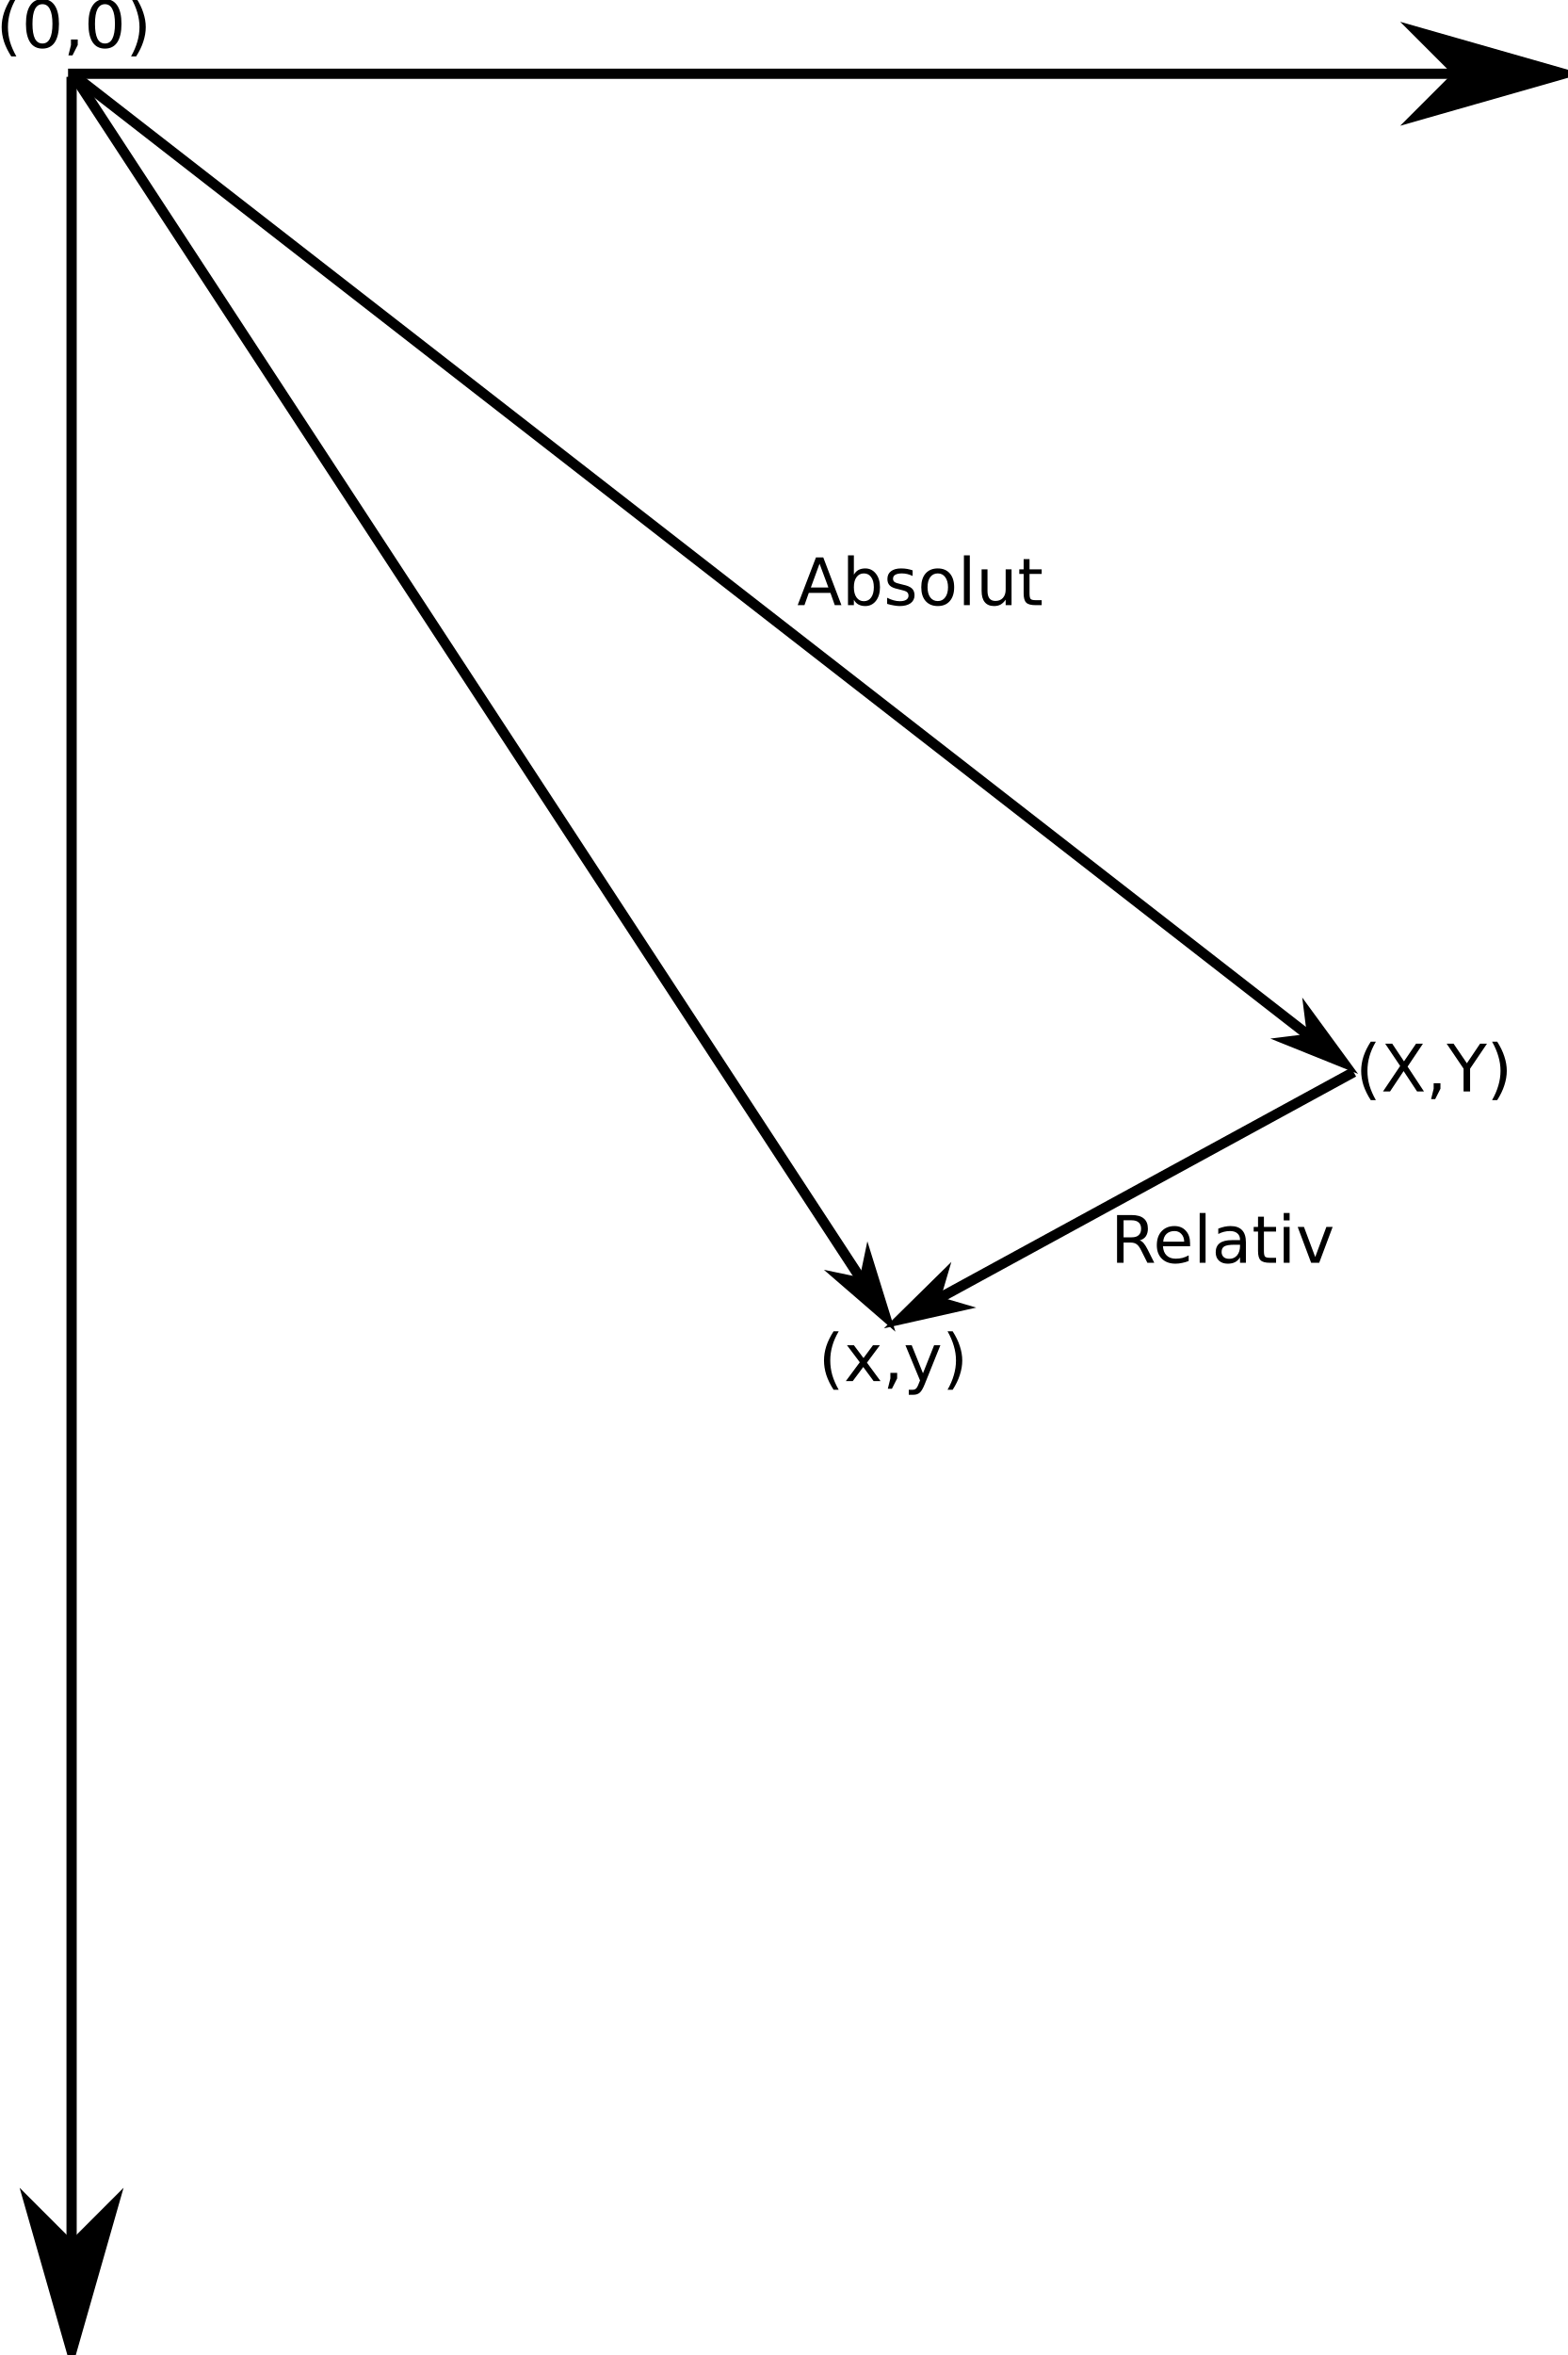
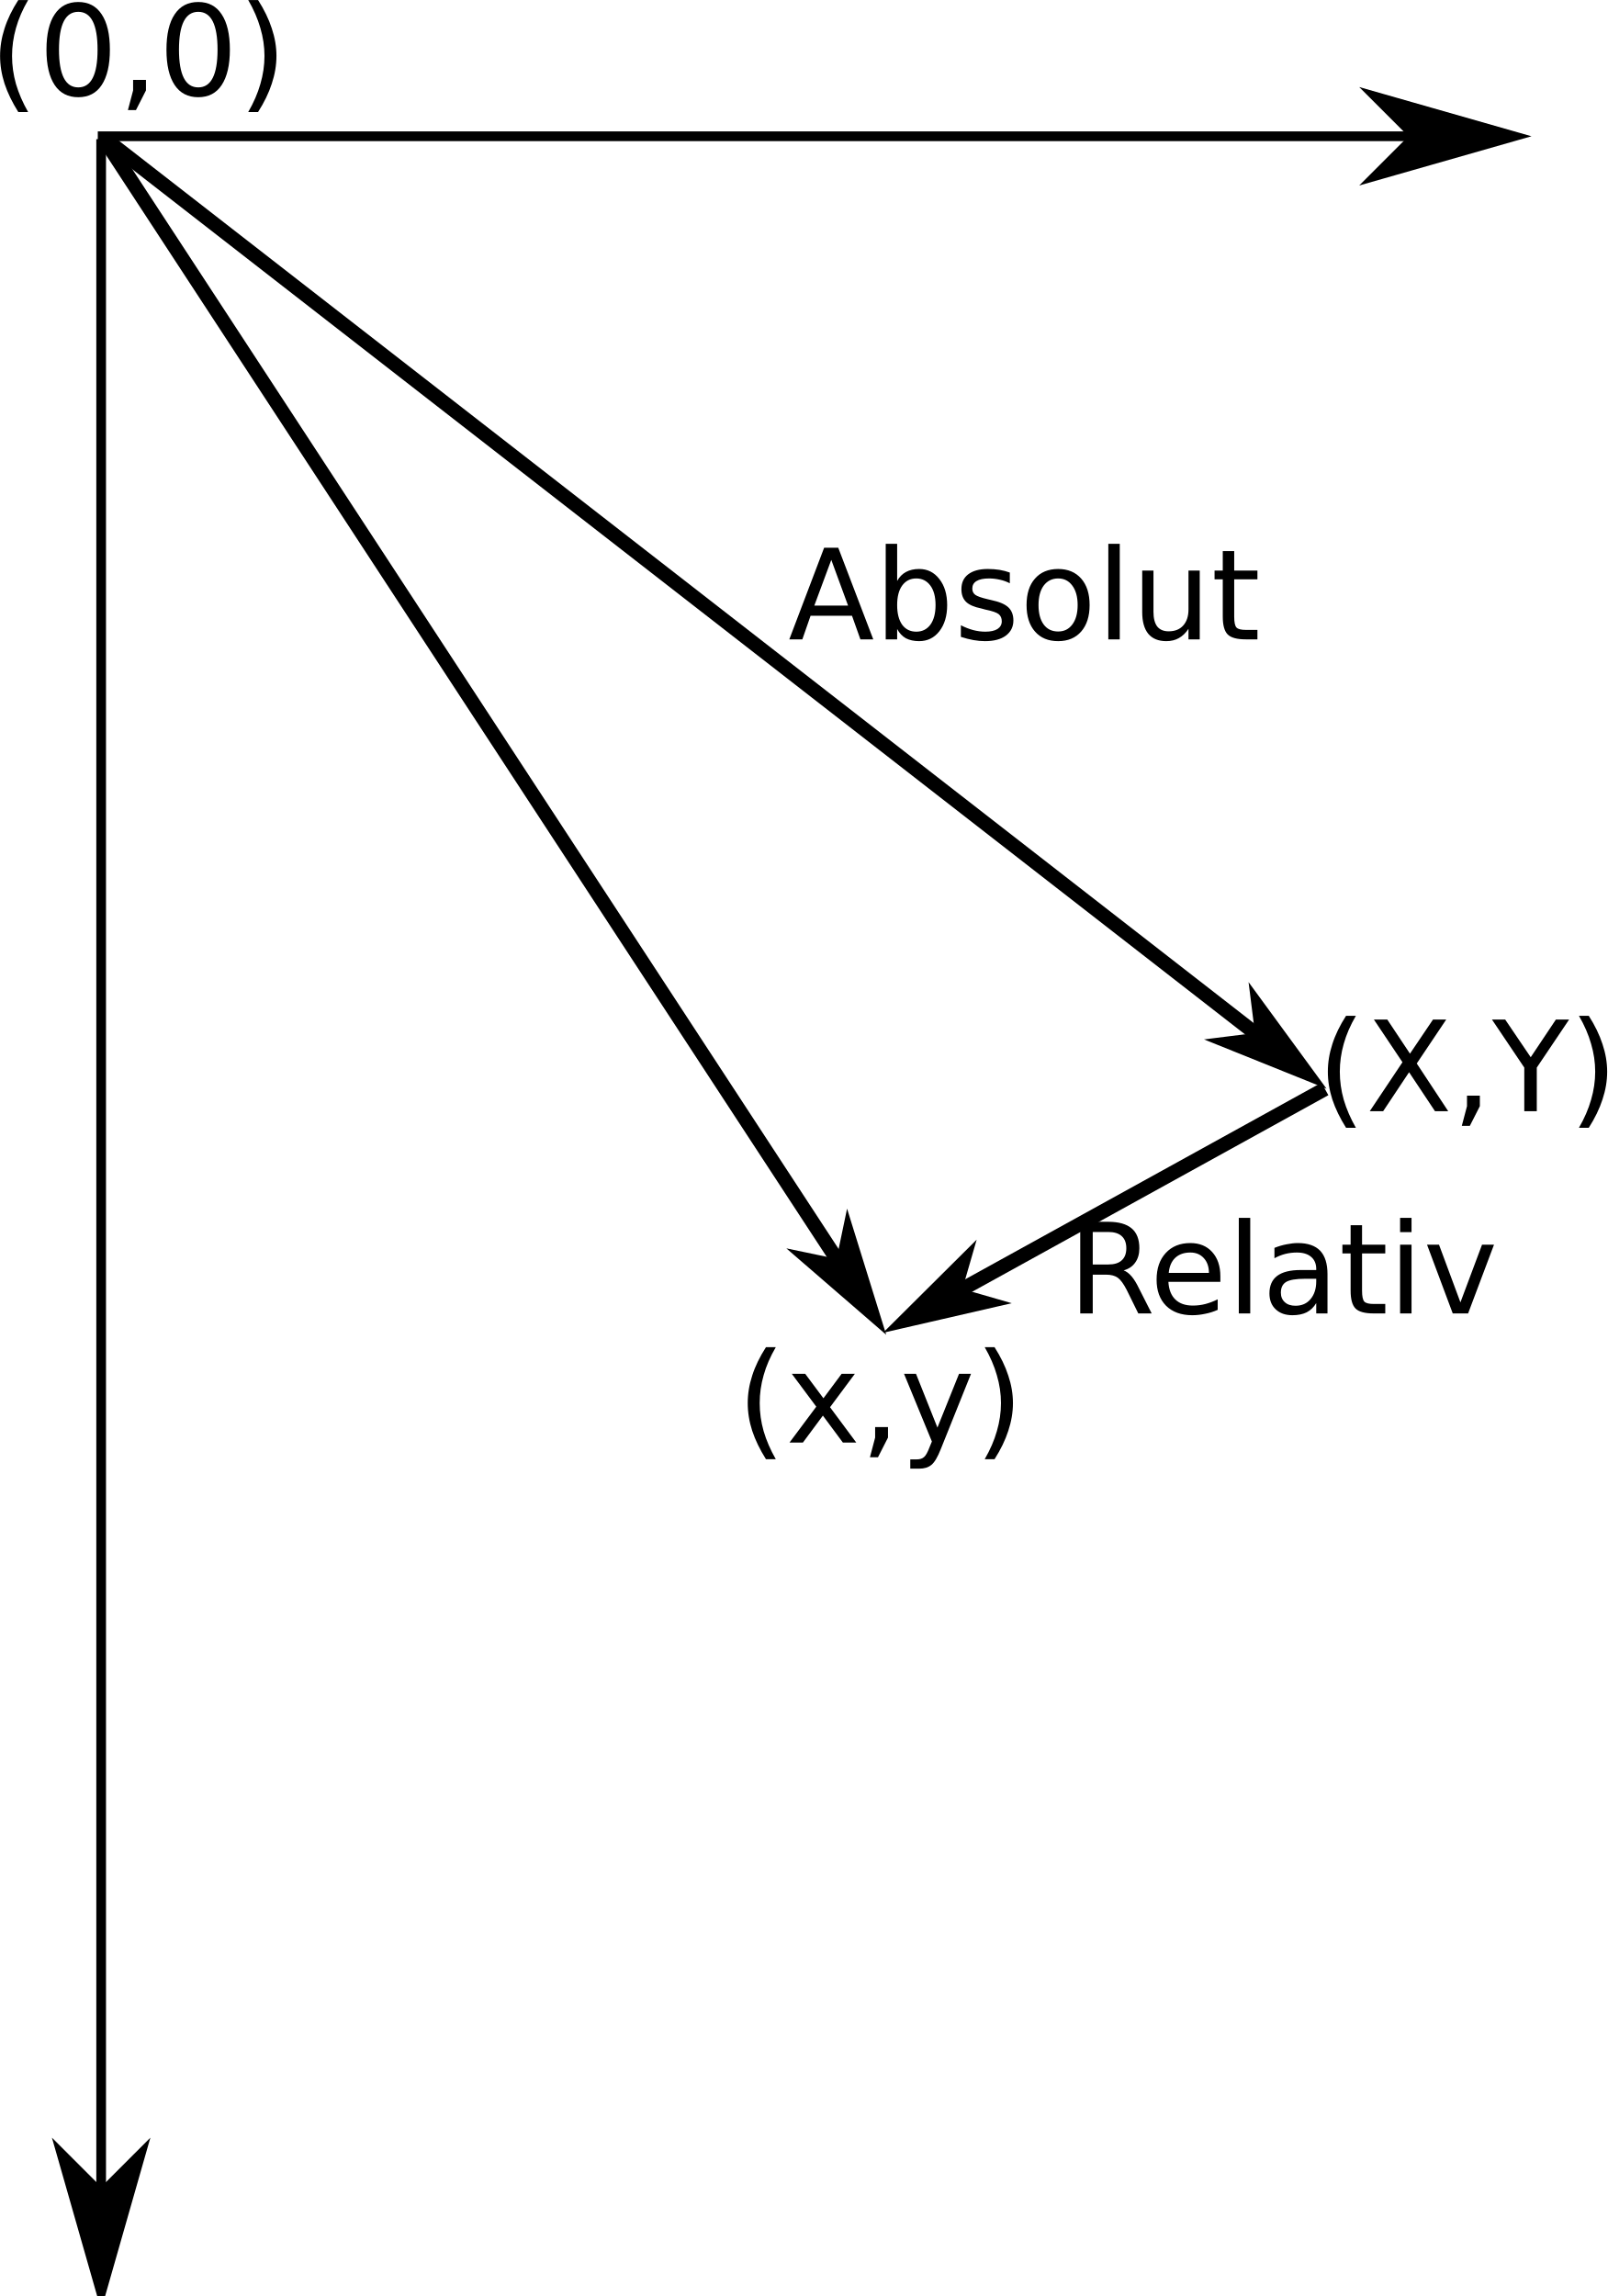
- <svg xmlns="http://www.w3.org/2000/svg" width="191.387" height="287.49" id="svg2" version="1.0">
+ <svg xmlns="http://www.w3.org/2000/svg" width="140.615" height="200.831" id="svg2" version="1.0">
  <defs id="defs4">
    <marker orient="auto" refY="0" refX="0" id="Arrow1Mend" style="overflow:visible">
      <path id="path3171" d="M 0,0 L 5,-5 L -12.5,0 L 5,5 L 0,0 z" style="fill-rule:evenodd;stroke:#000000;stroke-width:1pt;marker-start:none" transform="matrix(-0.4,0,0,-0.4,-4,0)" />
    </marker>
    <marker orient="auto" refY="0" refX="0" id="Arrow1Lend" style="overflow:visible">
      <path id="path3165" d="M 0,0 L 5,-5 L -12.5,0 L 5,5 L 0,0 z" style="fill-rule:evenodd;stroke:#000000;stroke-width:1pt;marker-start:none" transform="matrix(-0.8,0,0,-0.8,-10,0)" />
    </marker>
  </defs>
-   <g id="layer1" transform="translate(-59.499,-268.183)">
-     <path style="fill:none;fill-rule:evenodd;stroke:#000000;stroke-width:1.25;stroke-linecap:butt;stroke-linejoin:miter;marker-end:url(#Arrow1Lend);stroke-miterlimit:4;stroke-dasharray:none;stroke-opacity:1" d="M 68.241,277.564 L 68.241,555.048" id="path2383" />
-     <path style="fill:none;fill-rule:evenodd;stroke:#000000;stroke-width:1.25;stroke-linecap:butt;stroke-linejoin:miter;marker-end:url(#Arrow1Lend);stroke-miterlimit:4;stroke-dasharray:none;stroke-opacity:1" d="M 67.807,277.189 C 249.507,277.189 250.261,277.189 250.261,277.189" id="path2387" />
-     <path style="fill:none;fill-rule:evenodd;stroke:#000000;stroke-width:1.25;stroke-linecap:butt;stroke-linejoin:miter;marker-end:url(#Arrow1Mend);stroke-miterlimit:4;stroke-dasharray:none;stroke-opacity:1" d="M 68.701,277.51 L 223.391,397.772" id="path4452" />
-     <path style="fill:none;fill-rule:evenodd;stroke:#000000;stroke-width:1.25;stroke-linecap:butt;stroke-linejoin:miter;marker-end:url(#Arrow1Mend);stroke-miterlimit:4;stroke-dasharray:none;stroke-opacity:1" d="M 224.793,399.056 L 169.599,429.163" id="path4454" />
-     <path style="fill:none;fill-rule:evenodd;stroke:#000000;stroke-width:1.25;stroke-linecap:butt;stroke-linejoin:miter;marker-end:url(#Arrow1Mend);stroke-miterlimit:4;stroke-dasharray:none;stroke-opacity:1" d="M 68.423,277.252 L 167.489,428.69" id="path4456" />
-     <text xml:space="preserve" style="font-size:8px;font-style:normal;font-weight:normal;fill:#000000;fill-opacity:1;stroke:none;stroke-width:1.25;stroke-linecap:butt;stroke-linejoin:miter;stroke-miterlimit:4;stroke-dasharray:none;stroke-opacity:1;font-family:Bitstream Vera Sans" x="156.841" y="342.06" id="text6023">
-       <tspan id="tspan6025" x="156.841" y="342.06">Absolut</tspan>
+   <g id="layer1" transform="translate(-56.64553,-262.2939)">
+     <path style="fill:none;fill-rule:evenodd;stroke:#000000;stroke-width:0.848;stroke-linecap:butt;stroke-linejoin:miter;marker-end:url(#Arrow1Lend);stroke-miterlimit:4;stroke-dasharray:none;stroke-opacity:1" d="M 65.494,274.468 L 65.494,462.701" id="path2383" />
+     <path style="fill:none;fill-rule:evenodd;stroke:#000000;stroke-width:0.848;stroke-linecap:butt;stroke-linejoin:miter;marker-end:url(#Arrow1Lend);stroke-miterlimit:4;stroke-dasharray:none;stroke-opacity:1" d="M 65.2,274.213 C 188.458,274.213 188.969,274.213 188.969,274.213" id="path2387" />
+     <path style="fill:none;fill-rule:evenodd;stroke:#000000;stroke-width:1.25;stroke-linecap:butt;stroke-linejoin:miter;marker-end:url(#Arrow1Mend);stroke-miterlimit:4;stroke-dasharray:none;stroke-opacity:1" d="M 65.806,274.431 L 170.742,356.012" id="path4452" />
+     <path style="fill:none;fill-rule:evenodd;stroke:#000000;stroke-width:1.25;stroke-linecap:butt;stroke-linejoin:miter;marker-end:url(#Arrow1Mend);stroke-miterlimit:4;stroke-dasharray:none;stroke-opacity:1" d="M 172.543,357.544 L 136.045,377.683" id="path4454" />
+     <path style="fill:none;fill-rule:evenodd;stroke:#000000;stroke-width:1.25;stroke-linecap:butt;stroke-linejoin:miter;marker-end:url(#Arrow1Mend);stroke-miterlimit:4;stroke-dasharray:none;stroke-opacity:1" d="M 65.618,274.256 L 132.821,376.985" id="path4456" />
+     <text xml:space="preserve" style="font-size:5.427px;font-style:normal;font-weight:normal;fill:#000000;fill-opacity:1;stroke:none;stroke-width:1.25;stroke-linecap:butt;stroke-linejoin:miter;stroke-miterlimit:4;stroke-dasharray:none;stroke-opacity:1;font-family:Bitstream Vera Sans" x="125.597" y="318.219" id="text6023">
+       <tspan id="tspan6025" x="125.597" y="318.219" style="font-size:11px">Absolut</tspan>
    </text>
-     <text xml:space="preserve" style="font-size:8px;font-style:normal;font-weight:normal;fill:#000000;fill-opacity:1;stroke:none;stroke-width:1.25;stroke-linecap:butt;stroke-linejoin:miter;stroke-miterlimit:4;stroke-dasharray:none;stroke-opacity:1;font-family:Bitstream Vera Sans" x="195.12" y="422.341" id="text6027">
-       <tspan id="tspan6029" x="195.12" y="422.341">Relativ</tspan>
+     <text xml:space="preserve" style="font-size:5.427px;font-style:normal;font-weight:normal;fill:#000000;fill-opacity:1;stroke:none;stroke-width:1.25;stroke-linecap:butt;stroke-linejoin:miter;stroke-miterlimit:4;stroke-dasharray:none;stroke-opacity:1;font-family:Bitstream Vera Sans" x="150.064" y="377.179" id="text6027">
+       <tspan id="tspan6029" x="150.064" y="377.179" style="font-size:11px">Relativ</tspan>
    </text>
-     <text xml:space="preserve" style="font-size:8px;font-style:normal;font-weight:normal;fill:#000000;fill-opacity:1;stroke:none;stroke-width:1.25;stroke-linecap:butt;stroke-linejoin:miter;stroke-miterlimit:4;stroke-dasharray:none;stroke-opacity:1;font-family:Bitstream Vera Sans" x="59.015" y="274.007" id="text6043">
-       <tspan id="tspan6045" x="59.015" y="274.007">(0,0)</tspan>
+     <text xml:space="preserve" style="font-size:5.427px;font-style:normal;font-weight:normal;fill:#000000;fill-opacity:1;stroke:none;stroke-width:1.25;stroke-linecap:butt;stroke-linejoin:miter;stroke-miterlimit:4;stroke-dasharray:none;stroke-opacity:1;font-family:Bitstream Vera Sans" x="55.7" y="270.641" id="text6043">
+       <tspan id="tspan6045" x="55.7" y="270.641" style="font-size:11px">(0,0)</tspan>
    </text>
-     <text xml:space="preserve" style="font-size:8px;font-style:normal;font-weight:normal;fill:#000000;fill-opacity:1;stroke:none;stroke-width:1px;stroke-linecap:butt;stroke-linejoin:miter;stroke-opacity:1;font-family:Bitstream Vera Sans" x="225.023" y="401.422" id="text6047">
-       <tspan id="tspan6049" x="225.023" y="401.422">(X,Y)</tspan>
+     <text xml:space="preserve" style="font-size:5.427px;font-style:normal;font-weight:normal;fill:#000000;fill-opacity:1;stroke:none;stroke-width:1px;stroke-linecap:butt;stroke-linejoin:miter;stroke-opacity:1;font-family:Bitstream Vera Sans" x="171.849" y="359.488" id="text6047">
+       <tspan id="tspan6049" x="171.849" y="359.488" style="font-size:11px">(X,Y)</tspan>
    </text>
-     <text xml:space="preserve" style="font-size:8px;font-style:normal;font-weight:normal;fill:#000000;fill-opacity:1;stroke:none;stroke-width:1px;stroke-linecap:butt;stroke-linejoin:miter;stroke-opacity:1;font-family:Bitstream Vera Sans" x="159.429" y="436.782" id="text6051">
-       <tspan id="tspan6053" x="159.429" y="436.782">(x,y)</tspan>
+     <text xml:space="preserve" style="font-size:5.427px;font-style:normal;font-weight:normal;fill:#000000;fill-opacity:1;stroke:none;stroke-width:1px;stroke-linecap:butt;stroke-linejoin:miter;stroke-opacity:1;font-family:Bitstream Vera Sans" x="121.103" y="388.475" id="text6051">
+       <tspan id="tspan6053" x="121.103" y="388.475" style="font-size:11px">(x,y)</tspan>
    </text>
  </g>
</svg>
